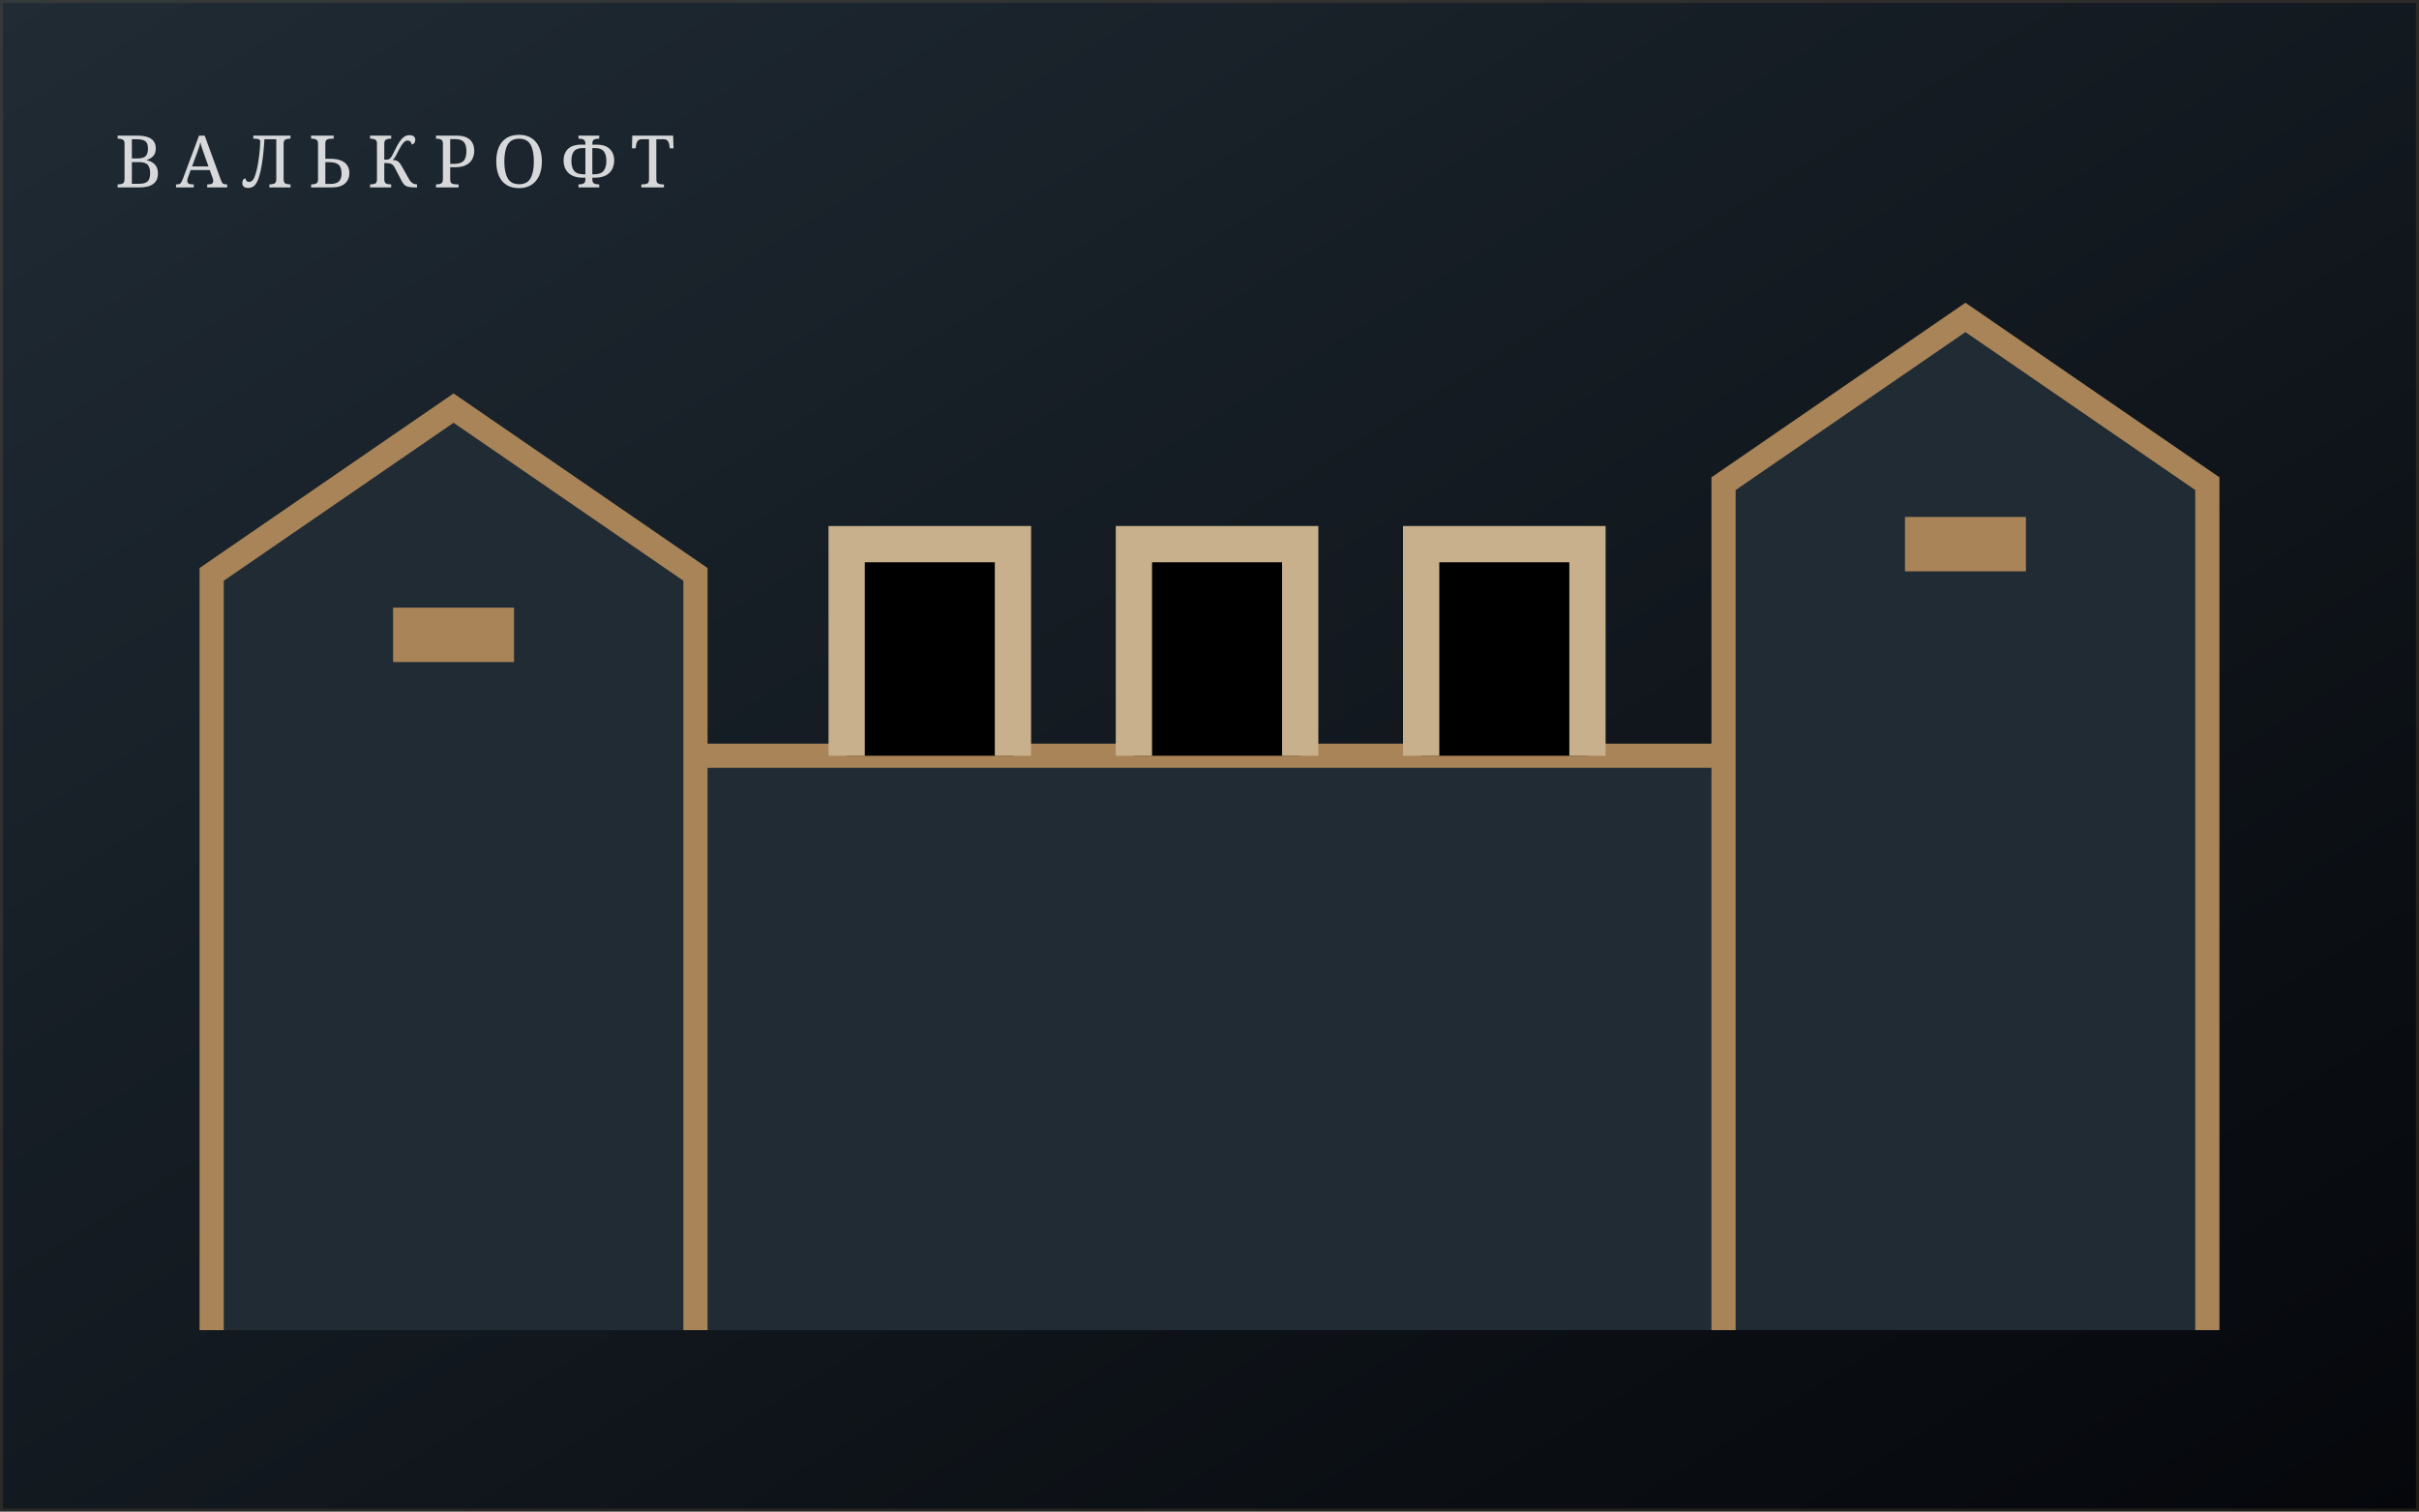
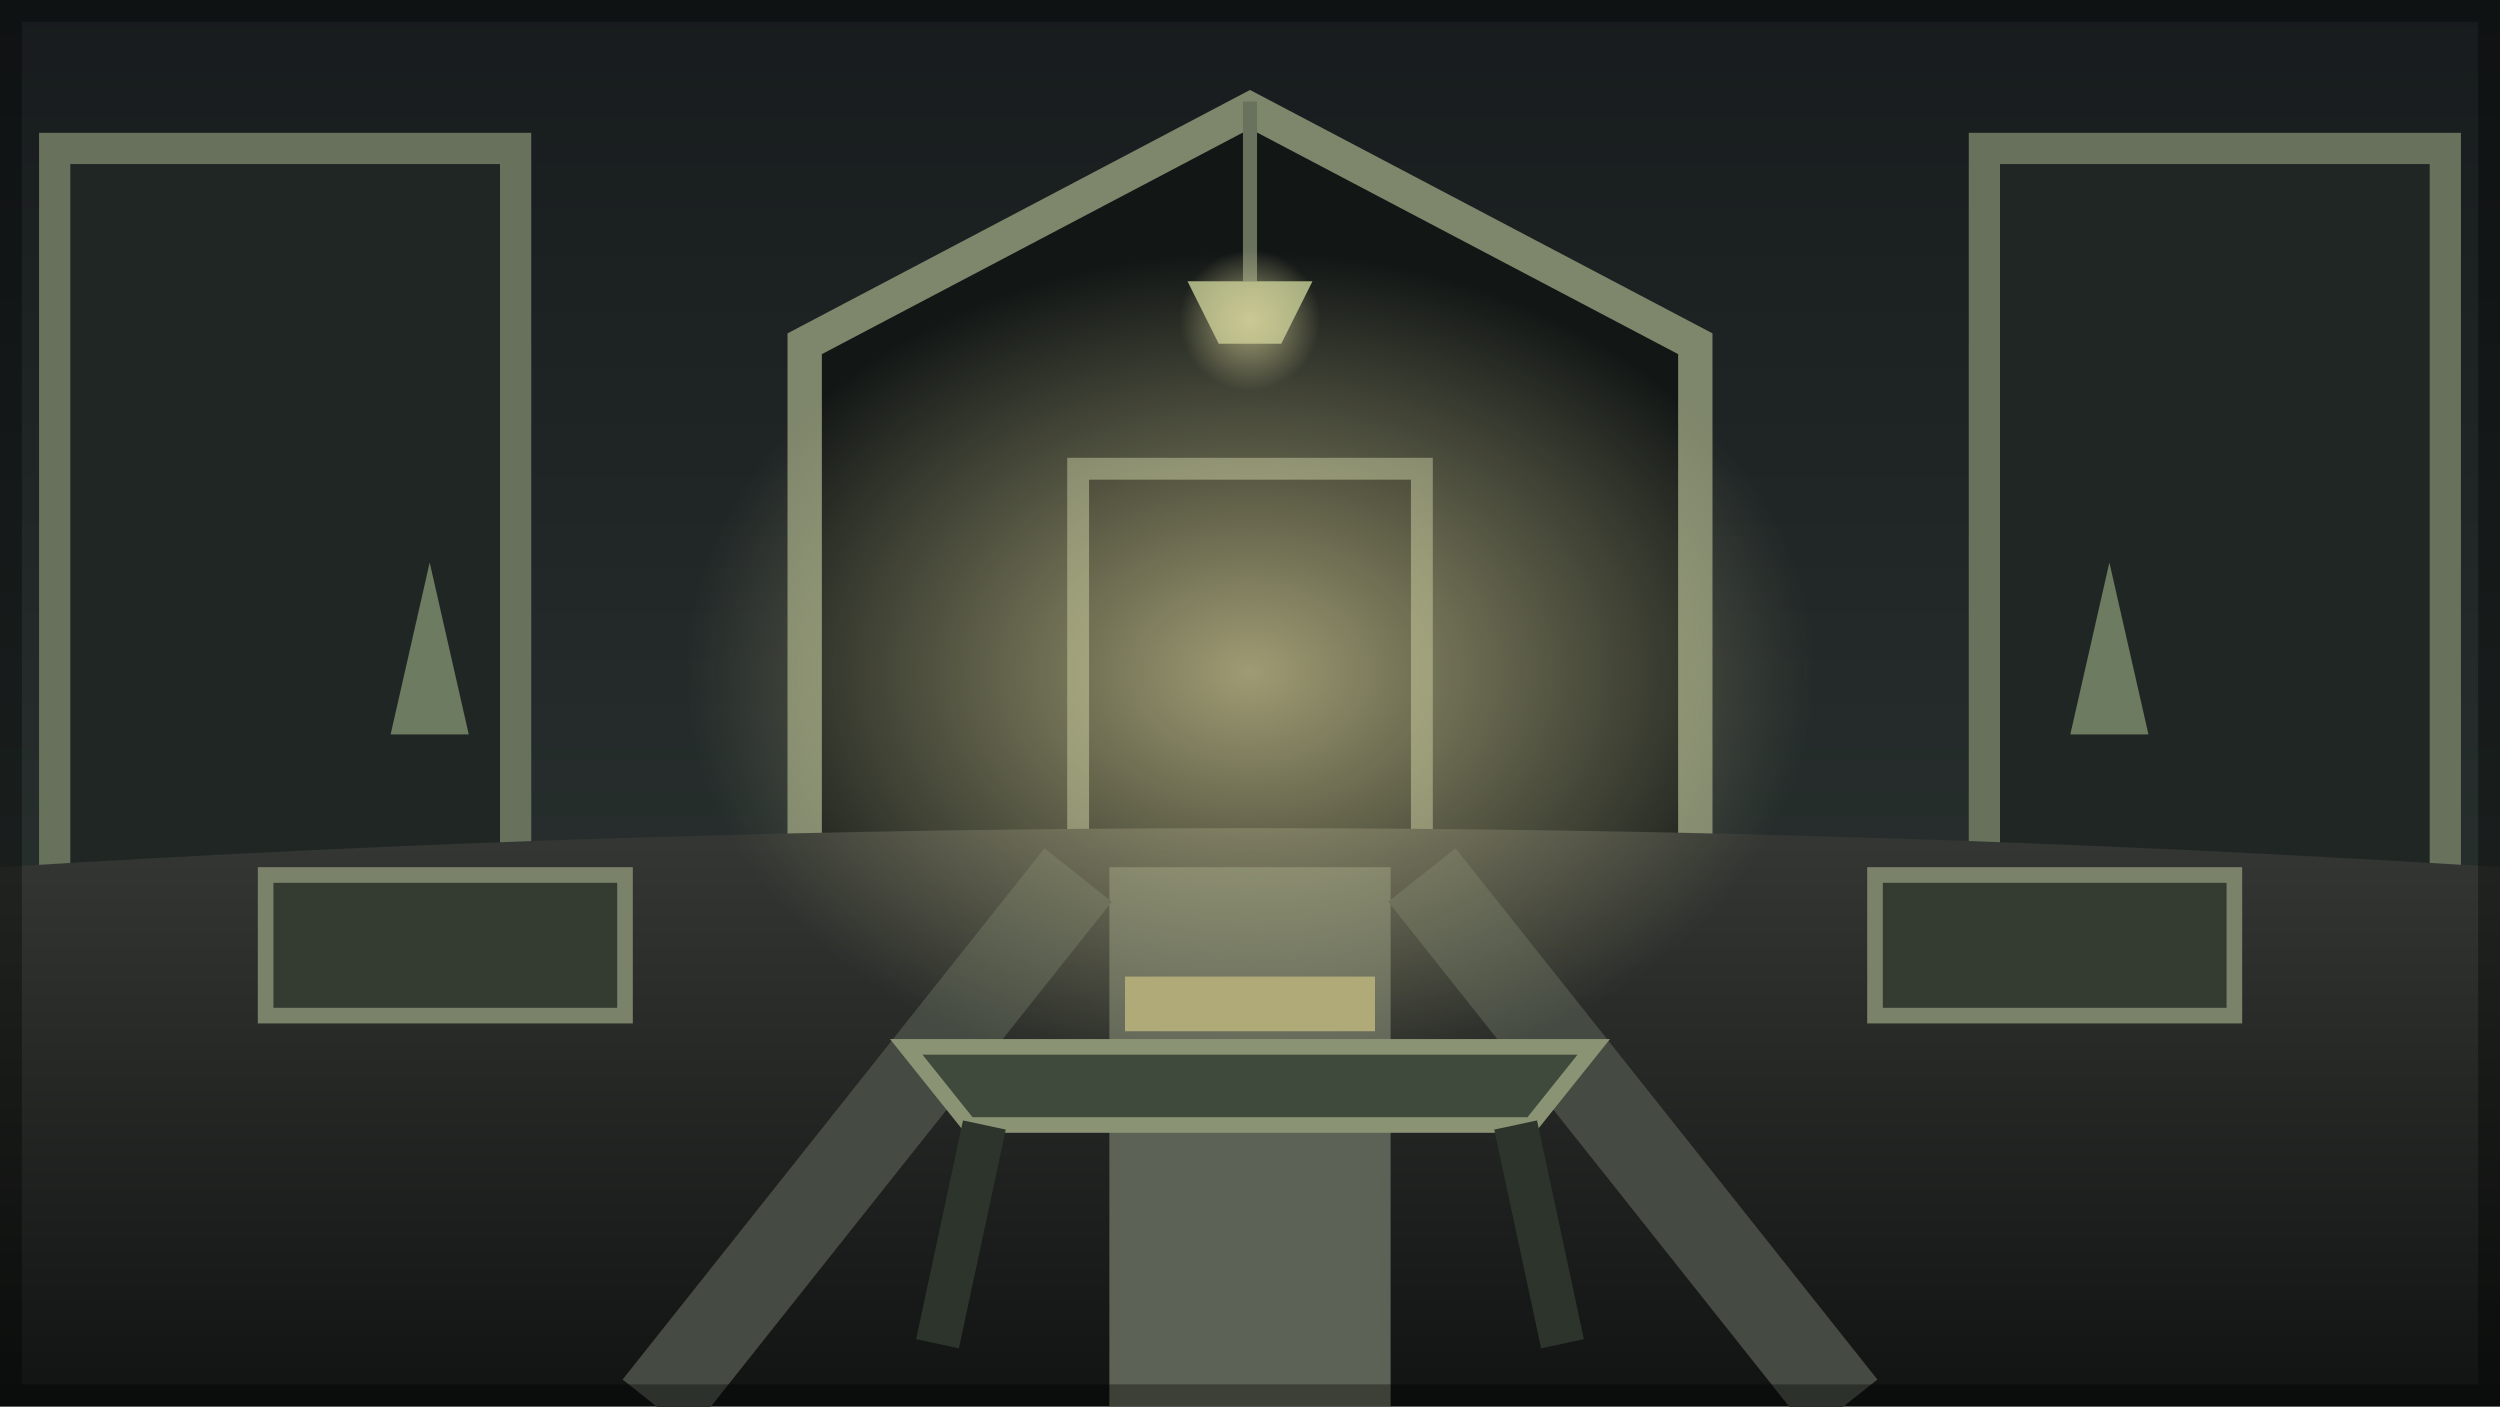
- <svg xmlns="http://www.w3.org/2000/svg" viewBox="0 0 800 500" preserveAspectRatio="xMidYMid slice">
+ <svg xmlns="http://www.w3.org/2000/svg" width="1600" height="900" viewBox="0 0 1600 900">
  <defs>
-     <linearGradient id="g" x1="0" y1="0" x2="1" y2="1">
-       <stop stop-color="#202b34" />
-       <stop offset="1" stop-color="#05070b" />
+     <linearGradient id="wall" x1="0" y1="0" x2="0" y2="1">
+       <stop stop-color="#171b1d" />
+       <stop offset="1" stop-color="#303a36" />
    </linearGradient>
+     <linearGradient id="floor" x1="0" y1="0" x2="0" y2="1">
+       <stop stop-color="#343733" />
+       <stop offset="1" stop-color="#101312" />
+     </linearGradient>
+     <linearGradient id="metal" x1="0" y1="0" x2="1" y2="1">
+       <stop stop-color="#9ca27e" />
+       <stop offset=".55" stop-color="#59634c" />
+       <stop offset="1" stop-color="#252b24" />
+     </linearGradient>
+     <radialGradient id="glow">
+       <stop stop-color="#d9d39b" stop-opacity=".72" />
+       <stop offset="1" stop-color="#d9d39b" stop-opacity="0" />
+     </radialGradient>
+     <filter id="shadow">
+       <feGaussianBlur stdDeviation="14" />
+     </filter>
  </defs>
-   <rect width="800" height="500" fill="url(#g)" />
-   <rect width="800" height="500" fill="url(#g)" opacity=".25" />
-   <path d="M70 440V190l80-55 80 55v250M570 440V160l80-55 80 55v280M230 440V250h340v190" fill="#202b34" stroke="#a98458" stroke-width="8" />
-   <path d="M280 250v-70h55v70M375 250v-70h55v70M470 250v-70h55v70" stroke="#c7b08b" stroke-width="12" />
-   <path d="M130 210h40M630 180h40" stroke="#a98458" stroke-width="18" />
-   <text x="38" y="62" fill="white" opacity=".82" font-family="Georgia,serif" font-size="24" letter-spacing="5">ВАЛЬКРОФТ</text>
-   <rect width="800" height="500" fill="none" stroke="#a98458" stroke-opacity=".16" stroke-width="2" />
+   <rect width="1600" height="900" fill="url(#wall)" />
+   <path d="M35 560V95H330V560M1270 560V95H1565V560" fill="#202624" stroke="#68715c" stroke-width="20" />
+   <path d="M515 560V220L800 70L1085 220V560" fill="#121716" stroke="#7e866b" stroke-width="22" />
+   <path d="M690 560V300H910V560" fill="#090d0d" stroke="#69715d" stroke-width="14" />
+   <path d="M0 555 Q800 505 1600 555 V900 H0Z" fill="url(#floor)" />
+   <path d="M800 555L800 900" stroke="#5c6255" stroke-width="180" />
+   <path d="M690 560L420 900M910 560L1180 900" stroke="#454b42" stroke-width="55" />
+   <ellipse cx="800" cy="430" rx="360" ry="270" fill="url(#glow)" />
+   <path d="M800 65V180" stroke="#69725d" stroke-width="9" />
+   <path d="M760 180H840L820 220H780Z" fill="#a6ad7f" />
+   <circle cx="800" cy="205" r="45" fill="url(#glow)" />
+   <path d="M170 560H400V650H170ZM1200 560H1430V650H1200Z" fill="#343b31" stroke="#7a826a" stroke-width="10" />
+   <path d="M580 670H1020L980 720H620Z" fill="#3f493c" stroke="#8a9474" stroke-width="10" />
+   <path d="M630 720L600 860M970 720L1000 860" stroke="#2c342c" stroke-width="28" />
+   <path d="M720 625h160v35H720z" fill="#b0aa79" />
+   <g fill="#6d7b61">
+     <path d="M250 470l25-110 25 110z" />
+     <path d="M1325 470l25-110 25 110z" />
+   </g>
+   <rect x="0" y="0" width="1600" height="900" fill="none" stroke="#000" stroke-opacity=".35" stroke-width="28" />
</svg>
